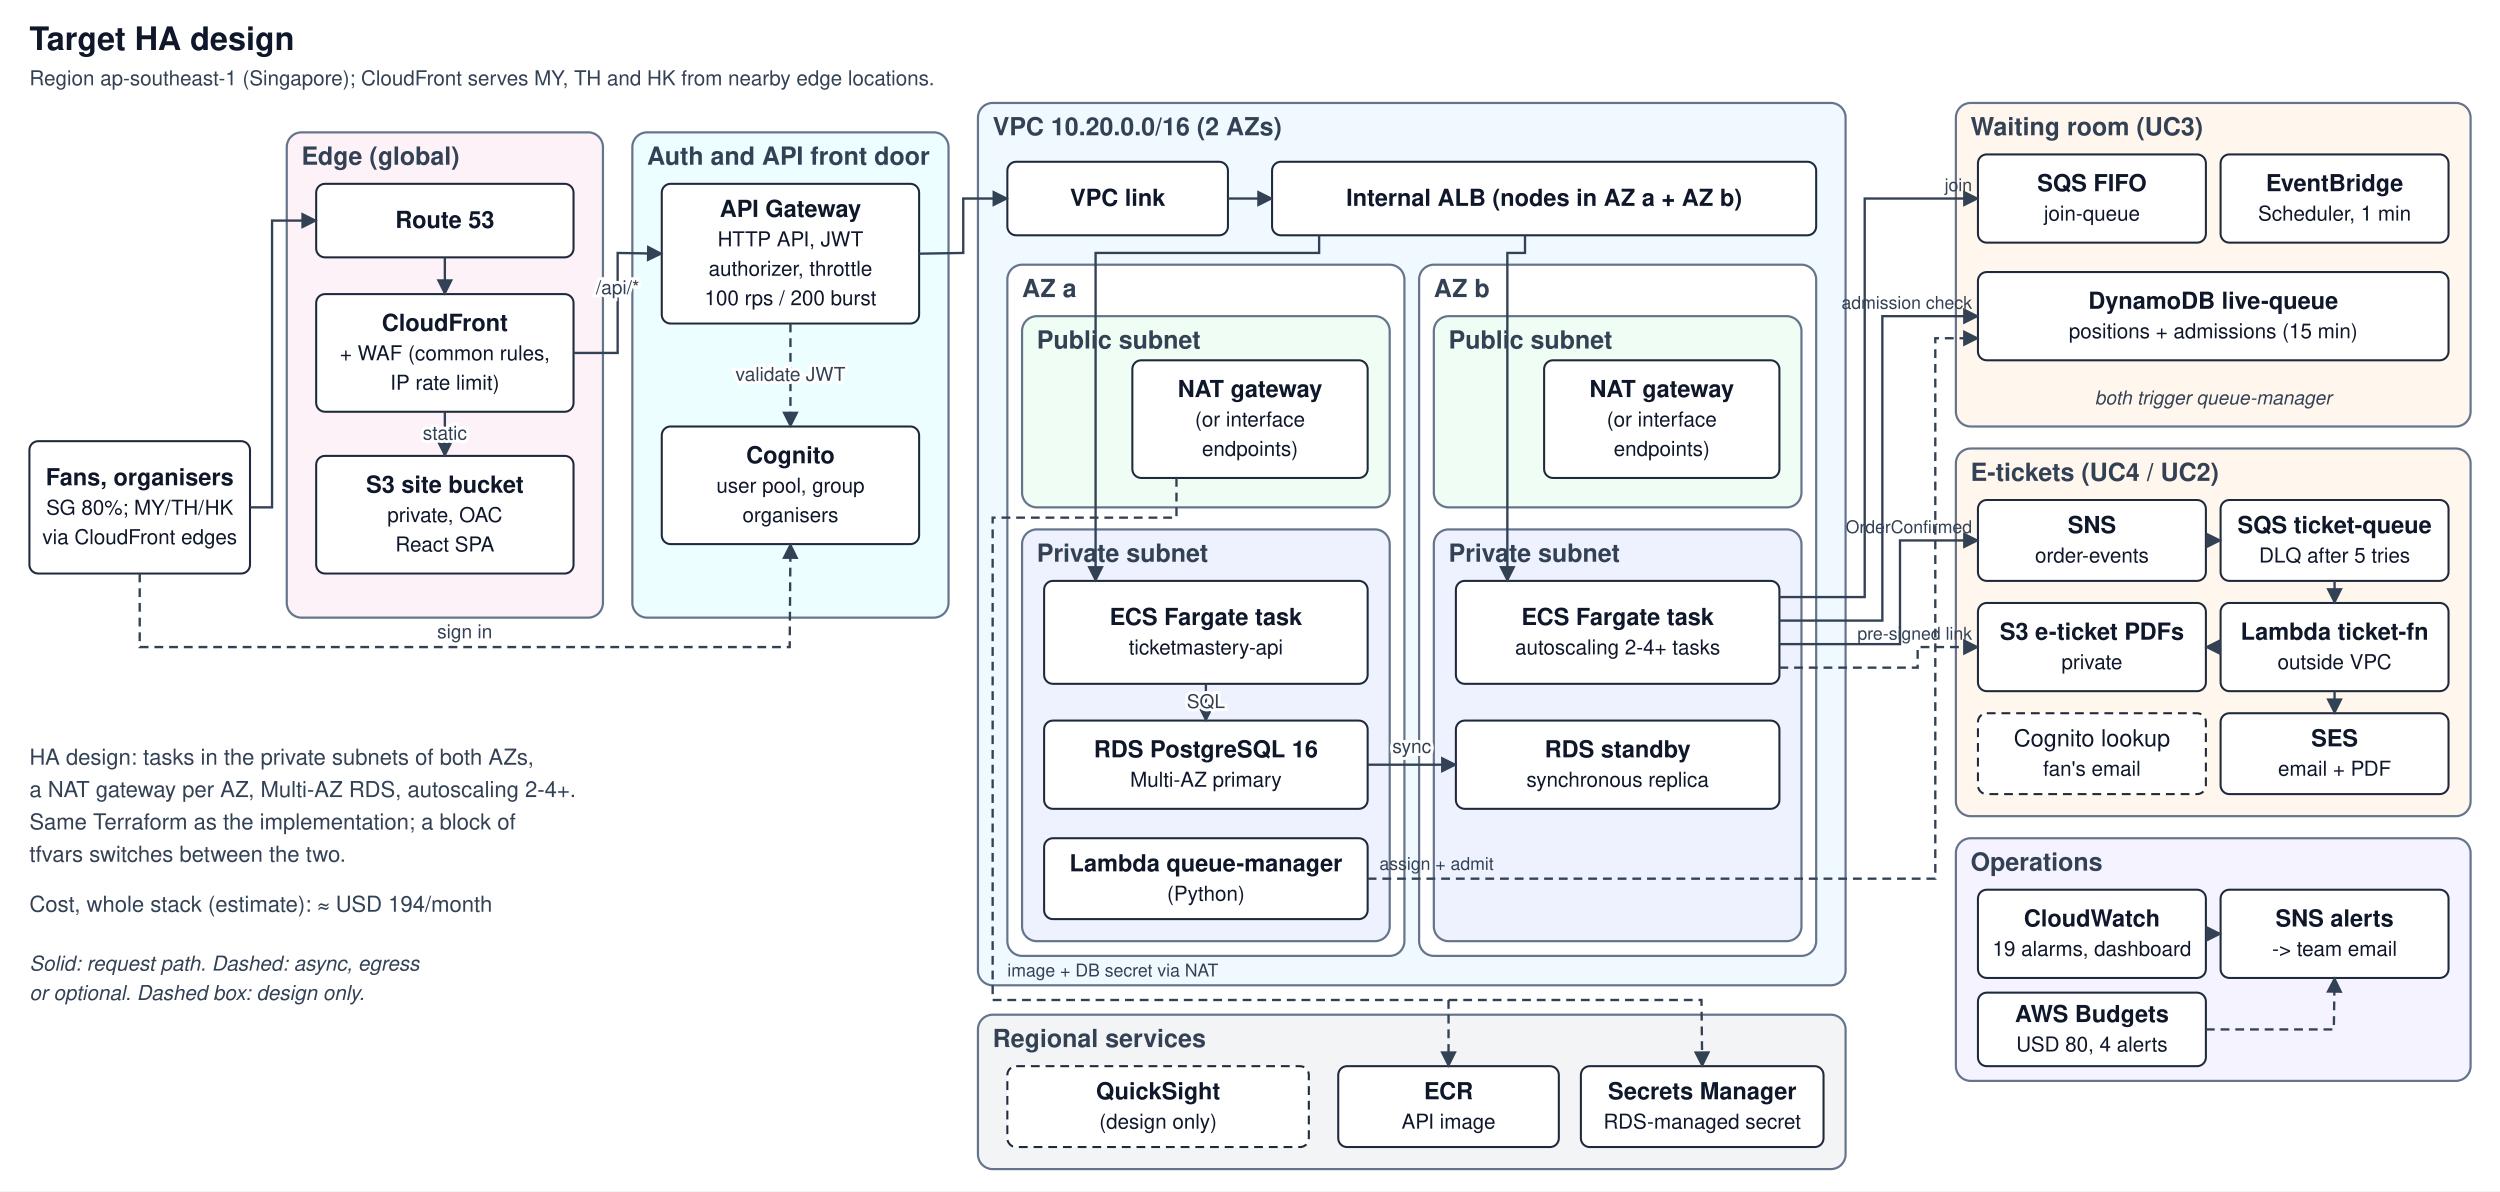
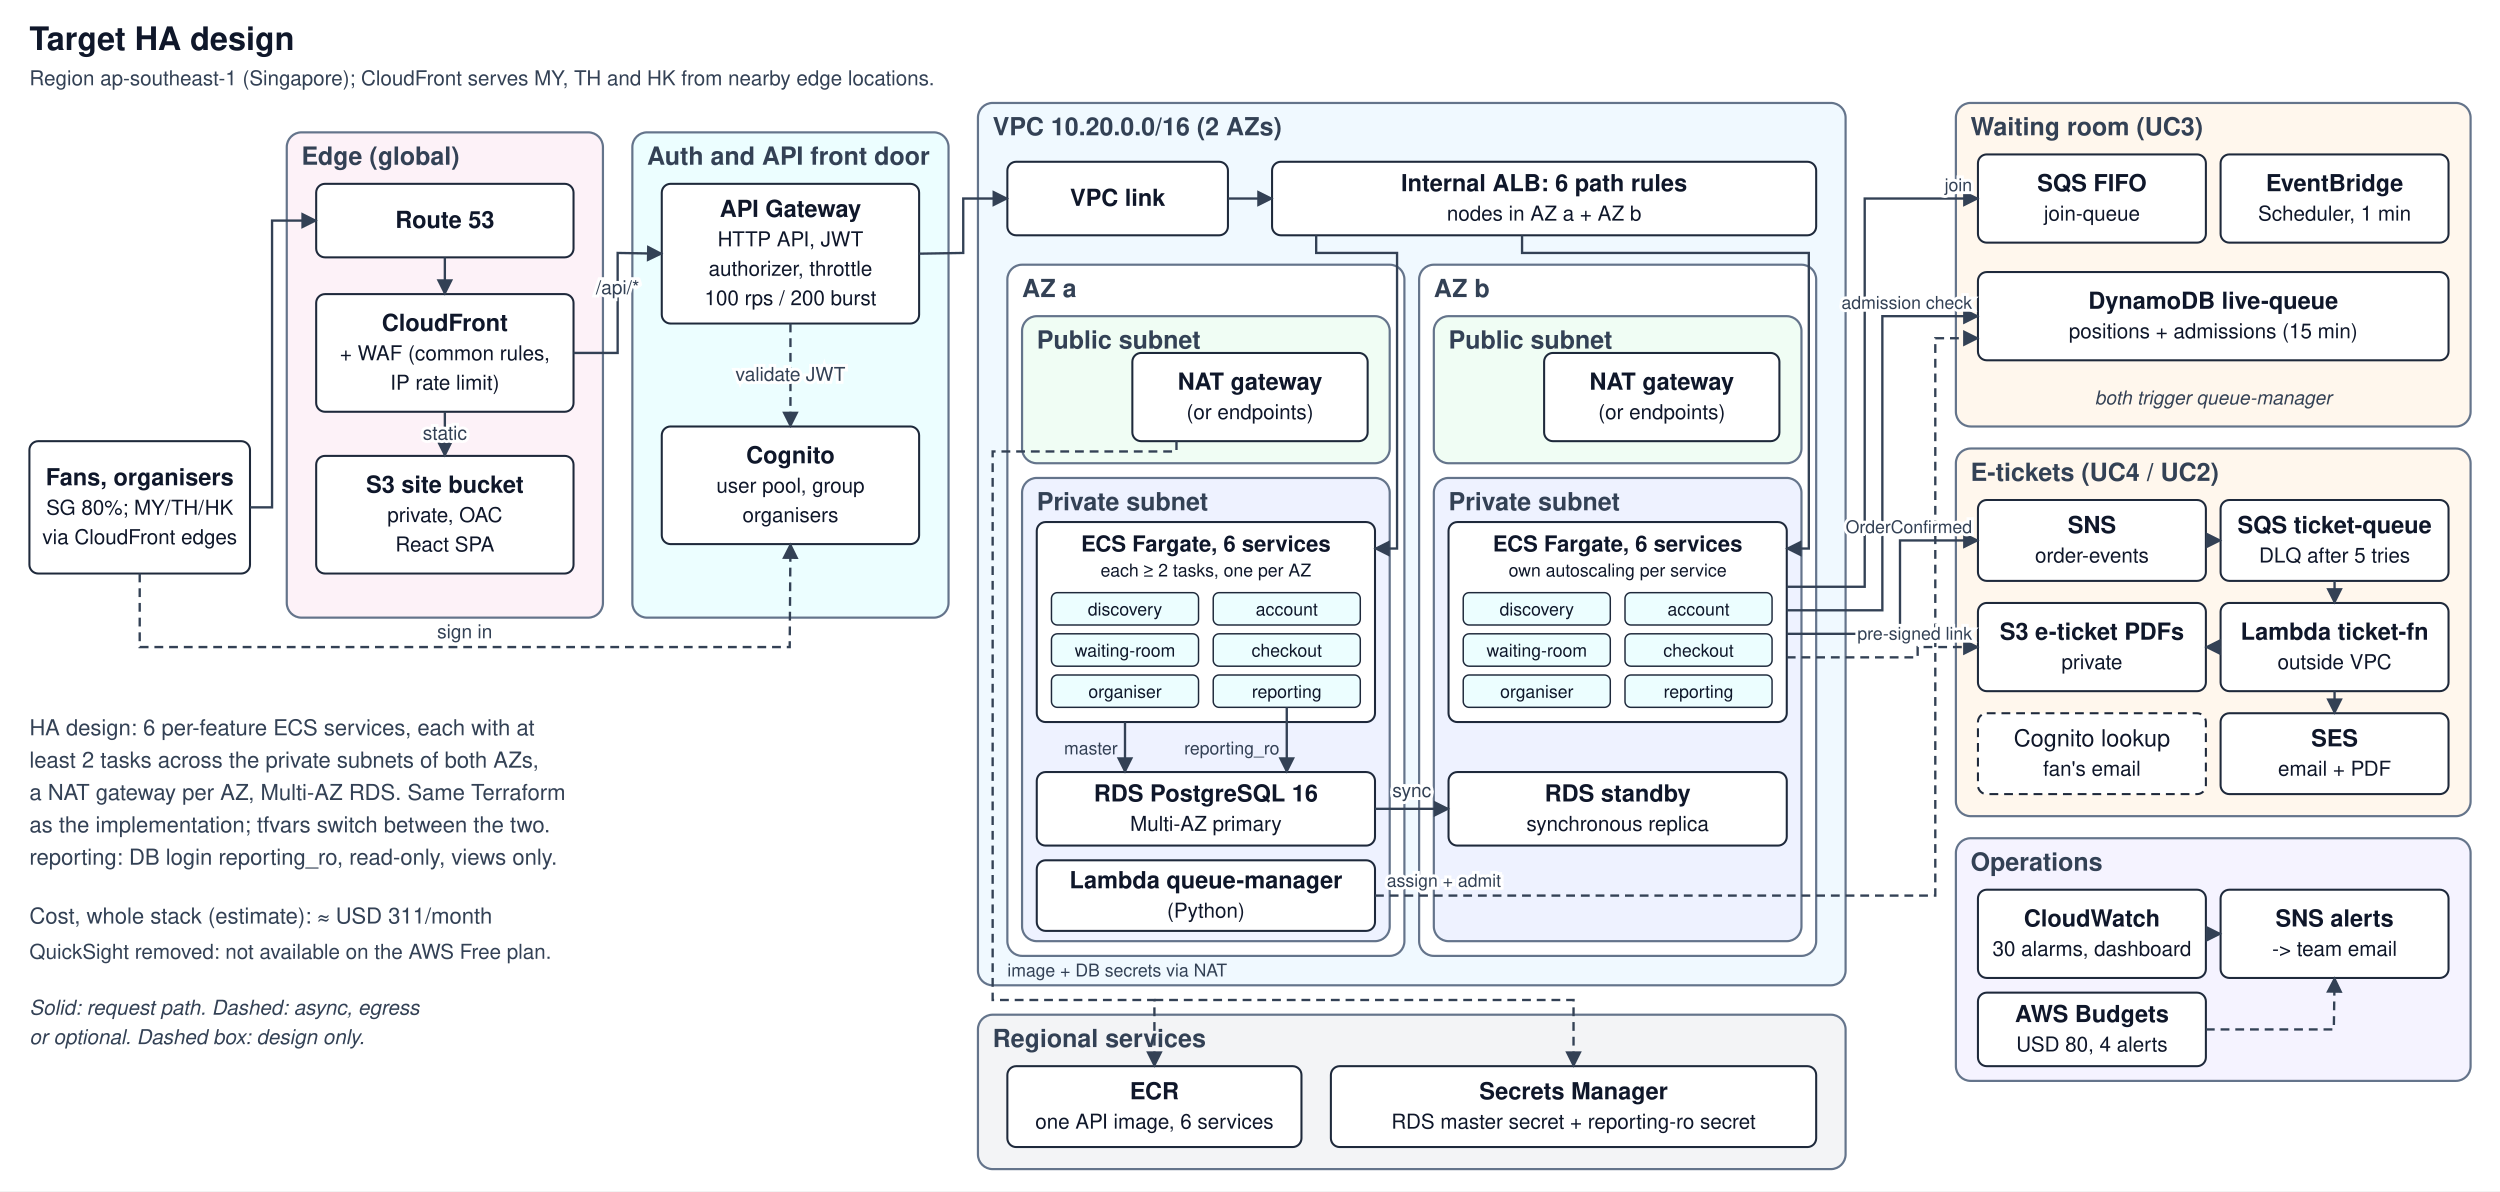
<svg xmlns="http://www.w3.org/2000/svg" viewBox="0 0 1700 810" width="1700" height="810" font-family="Helvetica, Arial, sans-serif">
  <defs>
    <marker id="arrow" viewBox="0 0 10 10" refX="9" refY="5" markerWidth="7" markerHeight="7" orient="auto-start-reverse">
      <path d="M0,0 L10,5 L0,10 z" fill="#334155" />
    </marker>
  </defs>
  <rect width="1700" height="810" fill="#ffffff" />
  <text x="20" y="34" font-size="22" font-weight="bold" fill="#0f172a">Target HA design</text>
  <text x="20" y="58" font-size="14" text-anchor="start" fill="#334155">Region ap-southeast-1 (Singapore); CloudFront serves MY, TH and HK from nearby edge locations.</text>
  <rect x="20" y="300" width="150" height="90" rx="6" fill="#ffffff" stroke="#1e293b" stroke-width="1.4" />
  <text x="95.0" y="330.0" font-size="16" font-weight="bold" text-anchor="middle" fill="#0f172a">Fans, organisers</text>
  <text x="95.0" y="350.0" font-size="14" font-weight="normal" text-anchor="middle" fill="#0f172a">SG 80%; MY/TH/HK</text>
  <text x="95.0" y="370.0" font-size="14" font-weight="normal" text-anchor="middle" fill="#0f172a">via CloudFront edges</text>
  <rect x="195" y="90" width="215" height="330" rx="10" fill="#fdf2f8" stroke="#64748b" stroke-width="1.5" />
  <text x="205" y="112" font-size="17" font-weight="bold" fill="#334155">Edge (global)</text>
  <rect x="215" y="125" width="175" height="50" rx="6" fill="#ffffff" stroke="#1e293b" stroke-width="1.4" />
  <text x="302.5" y="155.0" font-size="16" font-weight="bold" text-anchor="middle" fill="#0f172a">Route 53</text>
  <rect x="215" y="200" width="175" height="80" rx="6" fill="#ffffff" stroke="#1e293b" stroke-width="1.4" />
  <text x="302.5" y="225.0" font-size="16" font-weight="bold" text-anchor="middle" fill="#0f172a">CloudFront</text>
  <text x="302.5" y="245.0" font-size="14" font-weight="normal" text-anchor="middle" fill="#0f172a">+ WAF (common rules,</text>
  <text x="302.5" y="265.0" font-size="14" font-weight="normal" text-anchor="middle" fill="#0f172a">IP rate limit)</text>
  <rect x="215" y="310" width="175" height="80" rx="6" fill="#ffffff" stroke="#1e293b" stroke-width="1.4" />
  <text x="302.5" y="335.0" font-size="16" font-weight="bold" text-anchor="middle" fill="#0f172a">S3 site bucket</text>
  <text x="302.5" y="355.0" font-size="14" font-weight="normal" text-anchor="middle" fill="#0f172a">private, OAC</text>
  <text x="302.5" y="375.0" font-size="14" font-weight="normal" text-anchor="middle" fill="#0f172a">React SPA</text>
  <rect x="430" y="90" width="215" height="330" rx="10" fill="#ecfeff" stroke="#64748b" stroke-width="1.5" />
  <text x="440" y="112" font-size="17" font-weight="bold" fill="#334155">Auth and API front door</text>
  <rect x="450" y="125" width="175" height="95" rx="6" fill="#ffffff" stroke="#1e293b" stroke-width="1.4" />
  <text x="537.5" y="147.5" font-size="16" font-weight="bold" text-anchor="middle" fill="#0f172a">API Gateway</text>
  <text x="537.5" y="167.5" font-size="14" font-weight="normal" text-anchor="middle" fill="#0f172a">HTTP API, JWT</text>
  <text x="537.5" y="187.5" font-size="14" font-weight="normal" text-anchor="middle" fill="#0f172a">authorizer, throttle</text>
  <text x="537.5" y="207.5" font-size="14" font-weight="normal" text-anchor="middle" fill="#0f172a">100 rps / 200 burst</text>
  <rect x="450" y="290" width="175" height="80" rx="6" fill="#ffffff" stroke="#1e293b" stroke-width="1.4" />
  <text x="537.5" y="315.0" font-size="16" font-weight="bold" text-anchor="middle" fill="#0f172a">Cognito</text>
  <text x="537.5" y="335.0" font-size="14" font-weight="normal" text-anchor="middle" fill="#0f172a">user pool, group</text>
  <text x="537.5" y="355.0" font-size="14" font-weight="normal" text-anchor="middle" fill="#0f172a">organisers</text>
  <rect x="665" y="70" width="590" height="600" rx="10" fill="#f0f9ff" stroke="#64748b" stroke-width="1.5" />
  <text x="675" y="92" font-size="17" font-weight="bold" fill="#334155">VPC 10.20.0.0/16 (2 AZs)</text>
  <rect x="685" y="110" width="150" height="50" rx="6" fill="#ffffff" stroke="#1e293b" stroke-width="1.4" />
  <text x="760.0" y="140.0" font-size="16" font-weight="bold" text-anchor="middle" fill="#0f172a">VPC link</text>
  <rect x="865" y="110" width="370" height="50" rx="6" fill="#ffffff" stroke="#1e293b" stroke-width="1.4" />
-   <text x="1050.0" y="140.0" font-size="16" font-weight="bold" text-anchor="middle" fill="#0f172a">Internal ALB (nodes in AZ a + AZ b)</text>
+   <text x="1050.0" y="130.0" font-size="16" font-weight="bold" text-anchor="middle" fill="#0f172a">Internal ALB: 6 path rules</text>
+   <text x="1050.0" y="150.0" font-size="14" font-weight="normal" text-anchor="middle" fill="#0f172a">nodes in AZ a + AZ b</text>
  <rect x="685" y="180" width="270" height="470" rx="10" fill="#ffffff" stroke="#64748b" stroke-width="1.5" />
  <text x="695" y="202" font-size="17" font-weight="bold" fill="#334155">AZ a</text>
-   <rect x="695" y="215" width="250" height="130" rx="10" fill="#f0fdf4" stroke="#64748b" stroke-width="1.5" />
+   <rect x="695" y="215" width="250" height="100" rx="10" fill="#f0fdf4" stroke="#64748b" stroke-width="1.5" />
  <text x="705" y="237" font-size="17" font-weight="bold" fill="#334155">Public subnet</text>
-   <rect x="695" y="360" width="250" height="280" rx="10" fill="#eef2ff" stroke="#64748b" stroke-width="1.5" />
-   <text x="705" y="382" font-size="17" font-weight="bold" fill="#334155">Private subnet</text>
+   <rect x="695" y="325" width="250" height="315" rx="10" fill="#eef2ff" stroke="#64748b" stroke-width="1.5" />
+   <text x="705" y="347" font-size="17" font-weight="bold" fill="#334155">Private subnet</text>
  <rect x="965" y="180" width="270" height="470" rx="10" fill="#ffffff" stroke="#64748b" stroke-width="1.5" />
  <text x="975" y="202" font-size="17" font-weight="bold" fill="#334155">AZ b</text>
-   <rect x="975" y="215" width="250" height="130" rx="10" fill="#f0fdf4" stroke="#64748b" stroke-width="1.5" />
+   <rect x="975" y="215" width="250" height="100" rx="10" fill="#f0fdf4" stroke="#64748b" stroke-width="1.5" />
  <text x="985" y="237" font-size="17" font-weight="bold" fill="#334155">Public subnet</text>
-   <rect x="975" y="360" width="250" height="280" rx="10" fill="#eef2ff" stroke="#64748b" stroke-width="1.5" />
-   <text x="985" y="382" font-size="17" font-weight="bold" fill="#334155">Private subnet</text>
-   <rect x="770" y="245" width="160" height="80" rx="6" fill="#ffffff" stroke="#1e293b" stroke-width="1.4" />
-   <text x="850.0" y="270.0" font-size="16" font-weight="bold" text-anchor="middle" fill="#0f172a">NAT gateway</text>
-   <text x="850.0" y="290.0" font-size="14" font-weight="normal" text-anchor="middle" fill="#0f172a">(or interface</text>
-   <text x="850.0" y="310.0" font-size="14" font-weight="normal" text-anchor="middle" fill="#0f172a">endpoints)</text>
-   <rect x="1050" y="245" width="160" height="80" rx="6" fill="#ffffff" stroke="#1e293b" stroke-width="1.4" />
-   <text x="1130.0" y="270.0" font-size="16" font-weight="bold" text-anchor="middle" fill="#0f172a">NAT gateway</text>
-   <text x="1130.0" y="290.0" font-size="14" font-weight="normal" text-anchor="middle" fill="#0f172a">(or interface</text>
-   <text x="1130.0" y="310.0" font-size="14" font-weight="normal" text-anchor="middle" fill="#0f172a">endpoints)</text>
-   <rect x="710" y="395" width="220" height="70" rx="6" fill="#ffffff" stroke="#1e293b" stroke-width="1.4" />
-   <text x="820.0" y="425.0" font-size="16" font-weight="bold" text-anchor="middle" fill="#0f172a">ECS Fargate task</text>
-   <text x="820.0" y="445.0" font-size="14" font-weight="normal" text-anchor="middle" fill="#0f172a">ticketmastery-api</text>
-   <rect x="990" y="395" width="220" height="70" rx="6" fill="#ffffff" stroke="#1e293b" stroke-width="1.4" />
-   <text x="1100.0" y="425.0" font-size="16" font-weight="bold" text-anchor="middle" fill="#0f172a">ECS Fargate task</text>
-   <text x="1100.0" y="445.0" font-size="14" font-weight="normal" text-anchor="middle" fill="#0f172a">autoscaling 2-4+ tasks</text>
-   <rect x="710" y="490" width="220" height="60" rx="6" fill="#ffffff" stroke="#1e293b" stroke-width="1.4" />
-   <text x="820.0" y="515.0" font-size="16" font-weight="bold" text-anchor="middle" fill="#0f172a">RDS PostgreSQL 16</text>
-   <text x="820.0" y="535.0" font-size="14" font-weight="normal" text-anchor="middle" fill="#0f172a">Multi-AZ primary</text>
-   <rect x="990" y="490" width="220" height="60" rx="6" fill="#ffffff" stroke="#1e293b" stroke-width="1.4" />
-   <text x="1100.0" y="515.0" font-size="16" font-weight="bold" text-anchor="middle" fill="#0f172a">RDS standby</text>
-   <text x="1100.0" y="535.0" font-size="14" font-weight="normal" text-anchor="middle" fill="#0f172a">synchronous replica</text>
-   <path d="M930,520.0 L990,520.0" fill="none" stroke="#334155" stroke-width="1.6" marker-end="url(#arrow)" />
-   <text x="960.0" y="512.0" font-size="13" text-anchor="middle" fill="#334155" style="paint-order:stroke" stroke="#ffffff" stroke-width="4">sync</text>
-   <rect x="710" y="570" width="220" height="55" rx="6" fill="#ffffff" stroke="#1e293b" stroke-width="1.4" />
-   <text x="820.0" y="592.5" font-size="16" font-weight="bold" text-anchor="middle" fill="#0f172a">Lambda queue-manager</text>
-   <text x="820.0" y="612.5" font-size="14" font-weight="normal" text-anchor="middle" fill="#0f172a">(Python)</text>
+   <rect x="975" y="325" width="250" height="315" rx="10" fill="#eef2ff" stroke="#64748b" stroke-width="1.5" />
+   <text x="985" y="347" font-size="17" font-weight="bold" fill="#334155">Private subnet</text>
+   <rect x="770" y="240" width="160" height="60" rx="6" fill="#ffffff" stroke="#1e293b" stroke-width="1.4" />
+   <text x="850.0" y="265.0" font-size="16" font-weight="bold" text-anchor="middle" fill="#0f172a">NAT gateway</text>
+   <text x="850.0" y="285.0" font-size="14" font-weight="normal" text-anchor="middle" fill="#0f172a">(or endpoints)</text>
+   <rect x="1050" y="240" width="160" height="60" rx="6" fill="#ffffff" stroke="#1e293b" stroke-width="1.4" />
+   <text x="1130.0" y="265.0" font-size="16" font-weight="bold" text-anchor="middle" fill="#0f172a">NAT gateway</text>
+   <text x="1130.0" y="285.0" font-size="14" font-weight="normal" text-anchor="middle" fill="#0f172a">(or endpoints)</text>
+   <rect x="705" y="355" width="230" height="136" rx="6" fill="#ffffff" stroke="#1e293b" stroke-width="1.4" />
+   <text x="820.0" y="375" font-size="15" font-weight="bold" text-anchor="middle" fill="#0f172a">ECS Fargate, 6 services</text>
+   <text x="820.0" y="392" font-size="12" text-anchor="middle" fill="#0f172a">each ≥ 2 tasks, one per AZ</text>
+   <rect x="715" y="403" width="100" height="22" rx="4" fill="#ecfeff" stroke="#1e293b" stroke-width="1" />
+   <text x="765" y="418.5" font-size="12" text-anchor="middle" fill="#0f172a">discovery</text>
+   <rect x="825" y="403" width="100" height="22" rx="4" fill="#ecfeff" stroke="#1e293b" stroke-width="1" />
+   <text x="875" y="418.5" font-size="12" text-anchor="middle" fill="#0f172a">account</text>
+   <rect x="715" y="431" width="100" height="22" rx="4" fill="#ecfeff" stroke="#1e293b" stroke-width="1" />
+   <text x="765" y="446.5" font-size="12" text-anchor="middle" fill="#0f172a">waiting-room</text>
+   <rect x="825" y="431" width="100" height="22" rx="4" fill="#ecfeff" stroke="#1e293b" stroke-width="1" />
+   <text x="875" y="446.5" font-size="12" text-anchor="middle" fill="#0f172a">checkout</text>
+   <rect x="715" y="459" width="100" height="22" rx="4" fill="#ecfeff" stroke="#1e293b" stroke-width="1" />
+   <text x="765" y="474.5" font-size="12" text-anchor="middle" fill="#0f172a">organiser</text>
+   <rect x="825" y="459" width="100" height="22" rx="4" fill="#ecfeff" stroke="#1e293b" stroke-width="1" />
+   <text x="875" y="474.5" font-size="12" text-anchor="middle" fill="#0f172a">reporting</text>
+   <rect x="985" y="355" width="230" height="136" rx="6" fill="#ffffff" stroke="#1e293b" stroke-width="1.4" />
+   <text x="1100.0" y="375" font-size="15" font-weight="bold" text-anchor="middle" fill="#0f172a">ECS Fargate, 6 services</text>
+   <text x="1100.0" y="392" font-size="12" text-anchor="middle" fill="#0f172a">own autoscaling per service</text>
+   <rect x="995" y="403" width="100" height="22" rx="4" fill="#ecfeff" stroke="#1e293b" stroke-width="1" />
+   <text x="1045" y="418.5" font-size="12" text-anchor="middle" fill="#0f172a">discovery</text>
+   <rect x="1105" y="403" width="100" height="22" rx="4" fill="#ecfeff" stroke="#1e293b" stroke-width="1" />
+   <text x="1155" y="418.5" font-size="12" text-anchor="middle" fill="#0f172a">account</text>
+   <rect x="995" y="431" width="100" height="22" rx="4" fill="#ecfeff" stroke="#1e293b" stroke-width="1" />
+   <text x="1045" y="446.5" font-size="12" text-anchor="middle" fill="#0f172a">waiting-room</text>
+   <rect x="1105" y="431" width="100" height="22" rx="4" fill="#ecfeff" stroke="#1e293b" stroke-width="1" />
+   <text x="1155" y="446.5" font-size="12" text-anchor="middle" fill="#0f172a">checkout</text>
+   <rect x="995" y="459" width="100" height="22" rx="4" fill="#ecfeff" stroke="#1e293b" stroke-width="1" />
+   <text x="1045" y="474.5" font-size="12" text-anchor="middle" fill="#0f172a">organiser</text>
+   <rect x="1105" y="459" width="100" height="22" rx="4" fill="#ecfeff" stroke="#1e293b" stroke-width="1" />
+   <text x="1155" y="474.5" font-size="12" text-anchor="middle" fill="#0f172a">reporting</text>
+   <rect x="705" y="525" width="230" height="50" rx="6" fill="#ffffff" stroke="#1e293b" stroke-width="1.4" />
+   <text x="820.0" y="545.0" font-size="16" font-weight="bold" text-anchor="middle" fill="#0f172a">RDS PostgreSQL 16</text>
+   <text x="820.0" y="565.0" font-size="14" font-weight="normal" text-anchor="middle" fill="#0f172a">Multi-AZ primary</text>
+   <rect x="985" y="525" width="230" height="50" rx="6" fill="#ffffff" stroke="#1e293b" stroke-width="1.4" />
+   <text x="1100.0" y="545.0" font-size="16" font-weight="bold" text-anchor="middle" fill="#0f172a">RDS standby</text>
+   <text x="1100.0" y="565.0" font-size="14" font-weight="normal" text-anchor="middle" fill="#0f172a">synchronous replica</text>
+   <path d="M935,550.0 L985,550.0" fill="none" stroke="#334155" stroke-width="1.6" marker-end="url(#arrow)" />
+   <text x="960.0" y="542.0" font-size="13" text-anchor="middle" fill="#334155" style="paint-order:stroke" stroke="#ffffff" stroke-width="4">sync</text>
+   <rect x="705" y="585" width="230" height="48" rx="6" fill="#ffffff" stroke="#1e293b" stroke-width="1.4" />
+   <text x="820.0" y="604.0" font-size="16" font-weight="bold" text-anchor="middle" fill="#0f172a">Lambda queue-manager</text>
+   <text x="820.0" y="624.0" font-size="14" font-weight="normal" text-anchor="middle" fill="#0f172a">(Python)</text>
  <rect x="1330" y="70" width="350" height="220" rx="10" fill="#fff7ed" stroke="#64748b" stroke-width="1.5" />
  <text x="1340" y="92" font-size="17" font-weight="bold" fill="#334155">Waiting room (UC3)</text>
  <rect x="1345" y="105" width="155" height="60" rx="6" fill="#ffffff" stroke="#1e293b" stroke-width="1.4" />
  <text x="1422.5" y="130.0" font-size="16" font-weight="bold" text-anchor="middle" fill="#0f172a">SQS FIFO</text>
  <text x="1422.5" y="150.0" font-size="14" font-weight="normal" text-anchor="middle" fill="#0f172a">join-queue</text>
  <rect x="1510" y="105" width="155" height="60" rx="6" fill="#ffffff" stroke="#1e293b" stroke-width="1.4" />
  <text x="1587.5" y="130.0" font-size="16" font-weight="bold" text-anchor="middle" fill="#0f172a">EventBridge</text>
  <text x="1587.5" y="150.0" font-size="14" font-weight="normal" text-anchor="middle" fill="#0f172a">Scheduler, 1 min</text>
  <rect x="1345" y="185" width="320" height="60" rx="6" fill="#ffffff" stroke="#1e293b" stroke-width="1.4" />
  <text x="1505.0" y="210.0" font-size="16" font-weight="bold" text-anchor="middle" fill="#0f172a">DynamoDB live-queue</text>
  <text x="1505.0" y="230.0" font-size="14" font-weight="normal" text-anchor="middle" fill="#0f172a">positions + admissions (15 min)</text>
  <text x="1505" y="275" font-size="13" text-anchor="middle" fill="#334155" font-style="italic">both trigger queue-manager</text>
  <rect x="1330" y="305" width="350" height="250" rx="10" fill="#fff7ed" stroke="#64748b" stroke-width="1.5" />
  <text x="1340" y="327" font-size="17" font-weight="bold" fill="#334155">E-tickets (UC4 / UC2)</text>
  <rect x="1345" y="340" width="155" height="55" rx="6" fill="#ffffff" stroke="#1e293b" stroke-width="1.4" />
  <text x="1422.5" y="362.5" font-size="16" font-weight="bold" text-anchor="middle" fill="#0f172a">SNS</text>
  <text x="1422.5" y="382.5" font-size="14" font-weight="normal" text-anchor="middle" fill="#0f172a">order-events</text>
  <rect x="1510" y="340" width="155" height="55" rx="6" fill="#ffffff" stroke="#1e293b" stroke-width="1.4" />
  <text x="1587.5" y="362.5" font-size="16" font-weight="bold" text-anchor="middle" fill="#0f172a">SQS ticket-queue</text>
  <text x="1587.5" y="382.5" font-size="14" font-weight="normal" text-anchor="middle" fill="#0f172a">DLQ after 5 tries</text>
  <rect x="1345" y="410" width="155" height="60" rx="6" fill="#ffffff" stroke="#1e293b" stroke-width="1.4" />
  <text x="1422.5" y="435.0" font-size="16" font-weight="bold" text-anchor="middle" fill="#0f172a">S3 e-ticket PDFs</text>
  <text x="1422.5" y="455.0" font-size="14" font-weight="normal" text-anchor="middle" fill="#0f172a">private</text>
  <rect x="1510" y="410" width="155" height="60" rx="6" fill="#ffffff" stroke="#1e293b" stroke-width="1.4" />
  <text x="1587.5" y="435.0" font-size="16" font-weight="bold" text-anchor="middle" fill="#0f172a">Lambda ticket-fn</text>
  <text x="1587.5" y="455.0" font-size="14" font-weight="normal" text-anchor="middle" fill="#0f172a">outside VPC</text>
  <rect x="1345" y="485" width="155" height="55" rx="6" fill="#ffffff" stroke="#1e293b" stroke-width="1.4" stroke-dasharray="6 4" />
  <text x="1422.5" y="507.5" font-size="16" font-weight="normal" text-anchor="middle" fill="#0f172a">Cognito lookup</text>
  <text x="1422.5" y="527.5" font-size="14" font-weight="normal" text-anchor="middle" fill="#0f172a">fan's email</text>
  <rect x="1510" y="485" width="155" height="55" rx="6" fill="#ffffff" stroke="#1e293b" stroke-width="1.4" />
  <text x="1587.5" y="507.5" font-size="16" font-weight="bold" text-anchor="middle" fill="#0f172a">SES</text>
  <text x="1587.5" y="527.5" font-size="14" font-weight="normal" text-anchor="middle" fill="#0f172a">email + PDF</text>
  <path d="M1500,367.5 L1510,367.5" fill="none" stroke="#334155" stroke-width="1.6" stroke-dasharray="6 4" marker-end="url(#arrow)" />
  <path d="M1587.5,395 L1587.5,410" fill="none" stroke="#334155" stroke-width="1.6" stroke-dasharray="6 4" marker-end="url(#arrow)" />
  <path d="M1510,440.0 L1500,440.0" fill="none" stroke="#334155" stroke-width="1.6" stroke-dasharray="6 4" marker-end="url(#arrow)" />
  <path d="M1587.5,470 L1587.5,485" fill="none" stroke="#334155" stroke-width="1.6" stroke-dasharray="6 4" marker-end="url(#arrow)" />
  <rect x="1330" y="570" width="350" height="165" rx="10" fill="#f5f3ff" stroke="#64748b" stroke-width="1.5" />
  <text x="1340" y="592" font-size="17" font-weight="bold" fill="#334155">Operations</text>
  <rect x="1345" y="605" width="155" height="60" rx="6" fill="#ffffff" stroke="#1e293b" stroke-width="1.4" />
  <text x="1422.5" y="630.0" font-size="16" font-weight="bold" text-anchor="middle" fill="#0f172a">CloudWatch</text>
-   <text x="1422.5" y="650.0" font-size="14" font-weight="normal" text-anchor="middle" fill="#0f172a">19 alarms, dashboard</text>
+   <text x="1422.5" y="650.0" font-size="14" font-weight="normal" text-anchor="middle" fill="#0f172a">30 alarms, dashboard</text>
  <rect x="1510" y="605" width="155" height="60" rx="6" fill="#ffffff" stroke="#1e293b" stroke-width="1.4" />
  <text x="1587.5" y="630.0" font-size="16" font-weight="bold" text-anchor="middle" fill="#0f172a">SNS alerts</text>
  <text x="1587.5" y="650.0" font-size="14" font-weight="normal" text-anchor="middle" fill="#0f172a">-&gt; team email</text>
  <rect x="1345" y="675" width="155" height="50" rx="6" fill="#ffffff" stroke="#1e293b" stroke-width="1.4" />
  <text x="1422.5" y="695.0" font-size="16" font-weight="bold" text-anchor="middle" fill="#0f172a">AWS Budgets</text>
  <text x="1422.5" y="715.0" font-size="14" font-weight="normal" text-anchor="middle" fill="#0f172a">USD 80, 4 alerts</text>
  <path d="M1500,635.0 L1510,635.0" fill="none" stroke="#334155" stroke-width="1.6" marker-end="url(#arrow)" />
  <path d="M1500,700.0 L1587,700 L1587.5,665" fill="none" stroke="#334155" stroke-width="1.6" stroke-dasharray="6 4" marker-end="url(#arrow)" />
  <rect x="665" y="690" width="590" height="105" rx="10" fill="#f3f4f6" stroke="#64748b" stroke-width="1.5" />
  <text x="675" y="712" font-size="17" font-weight="bold" fill="#334155">Regional services</text>
-   <rect x="685" y="725" width="205" height="55" rx="6" fill="#ffffff" stroke="#1e293b" stroke-width="1.4" stroke-dasharray="6 4" />
-   <text x="787.5" y="747.5" font-size="16" font-weight="bold" text-anchor="middle" fill="#0f172a">QuickSight</text>
-   <text x="787.5" y="767.5" font-size="14" font-weight="normal" text-anchor="middle" fill="#0f172a">(design only)</text>
-   <rect x="910" y="725" width="150" height="55" rx="6" fill="#ffffff" stroke="#1e293b" stroke-width="1.4" />
-   <text x="985.0" y="747.5" font-size="16" font-weight="bold" text-anchor="middle" fill="#0f172a">ECR</text>
-   <text x="985.0" y="767.5" font-size="14" font-weight="normal" text-anchor="middle" fill="#0f172a">API image</text>
-   <rect x="1075" y="725" width="165" height="55" rx="6" fill="#ffffff" stroke="#1e293b" stroke-width="1.4" />
-   <text x="1157.5" y="747.5" font-size="16" font-weight="bold" text-anchor="middle" fill="#0f172a">Secrets Manager</text>
-   <text x="1157.5" y="767.5" font-size="14" font-weight="normal" text-anchor="middle" fill="#0f172a">RDS-managed secret</text>
+   <rect x="685" y="725" width="200" height="55" rx="6" fill="#ffffff" stroke="#1e293b" stroke-width="1.4" />
+   <text x="785.0" y="747.5" font-size="16" font-weight="bold" text-anchor="middle" fill="#0f172a">ECR</text>
+   <text x="785.0" y="767.5" font-size="14" font-weight="normal" text-anchor="middle" fill="#0f172a">one API image, 6 services</text>
+   <rect x="905" y="725" width="330" height="55" rx="6" fill="#ffffff" stroke="#1e293b" stroke-width="1.4" />
+   <text x="1070.0" y="747.5" font-size="16" font-weight="bold" text-anchor="middle" fill="#0f172a">Secrets Manager</text>
+   <text x="1070.0" y="767.5" font-size="14" font-weight="normal" text-anchor="middle" fill="#0f172a">RDS master secret + reporting-ro secret</text>
  <path d="M170,345.0 L185,345 L185,150 L215,150.0" fill="none" stroke="#334155" stroke-width="1.6" marker-end="url(#arrow)" />
  <path d="M302.5,175 L302.5,200" fill="none" stroke="#334155" stroke-width="1.6" marker-end="url(#arrow)" />
  <path d="M302.5,280 L302.5,310" fill="none" stroke="#334155" stroke-width="1.6" marker-end="url(#arrow)" />
  <text x="302.5" y="299.0" font-size="13" text-anchor="middle" fill="#334155" style="paint-order:stroke" stroke="#ffffff" stroke-width="4">static</text>
  <path d="M390,240.0 L420,240 L420,172 L450,172.5" fill="none" stroke="#334155" stroke-width="1.6" marker-end="url(#arrow)" />
  <text x="420.0" y="200.0" font-size="13" text-anchor="middle" fill="#334155" style="paint-order:stroke" stroke="#ffffff" stroke-width="4">/api/*</text>
  <path d="M537.5,220 L537.5,290" fill="none" stroke="#334155" stroke-width="1.6" stroke-dasharray="6 4" marker-end="url(#arrow)" />
  <text x="537.5" y="259.0" font-size="13" text-anchor="middle" fill="#334155" style="paint-order:stroke" stroke="#ffffff" stroke-width="4">validate JWT</text>
  <path d="M95.0,390 L95,440 L537,440 L537.5,370" fill="none" stroke="#334155" stroke-width="1.6" stroke-dasharray="6 4" marker-end="url(#arrow)" />
  <text x="316.0" y="434.0" font-size="13" text-anchor="middle" fill="#334155" style="paint-order:stroke" stroke="#ffffff" stroke-width="4">sign in</text>
  <path d="M625,172.5 L655,172 L655,135 L685,135.0" fill="none" stroke="#334155" stroke-width="1.6" marker-end="url(#arrow)" />
  <path d="M835,135.0 L865,135.0" fill="none" stroke="#334155" stroke-width="1.6" marker-end="url(#arrow)" />
-   <path d="M897,160 L897,172 L745,172 L745,395" fill="none" stroke="#334155" stroke-width="1.6" marker-end="url(#arrow)" />
-   <path d="M1037,160 L1037,172 L1025,172 L1025,395" fill="none" stroke="#334155" stroke-width="1.6" marker-end="url(#arrow)" />
-   <path d="M820.0,465 L820.0,490" fill="none" stroke="#334155" stroke-width="1.6" marker-end="url(#arrow)" />
-   <text x="820.0" y="481.5" font-size="13" text-anchor="middle" fill="#334155" style="paint-order:stroke" stroke="#ffffff" stroke-width="4">SQL</text>
-   <path d="M1210,406.0 L1268,406.0 L1268,135.0 L1345,135.0" fill="none" stroke="#334155" stroke-width="1.6" marker-end="url(#arrow)" />
-   <text x="1341" y="130.0" font-size="12" text-anchor="end" fill="#334155">join</text>
-   <path d="M1210,422.0 L1280,422.0 L1280,215.0 L1345,215.0" fill="none" stroke="#334155" stroke-width="1.6" marker-end="url(#arrow)" />
-   <text x="1341" y="210.0" font-size="12" text-anchor="end" fill="#334155">admission check</text>
-   <path d="M1210,438.0 L1292,438.0 L1292,367.5 L1345,367.5" fill="none" stroke="#334155" stroke-width="1.6" marker-end="url(#arrow)" />
-   <text x="1341" y="362.5" font-size="12" text-anchor="end" fill="#334155">OrderConfirmed</text>
-   <path d="M1210,454.0 L1304,454.0 L1304,440.0 L1345,440.0" fill="none" stroke="#334155" stroke-width="1.6" stroke-dasharray="6 4" marker-end="url(#arrow)" />
-   <text x="1341" y="435.0" font-size="12" text-anchor="end" fill="#334155">pre-signed link</text>
-   <path d="M930,597.5 L1316,597.5 L1316,230 L1345,230" fill="none" stroke="#334155" stroke-width="1.6" stroke-dasharray="6 4" marker-end="url(#arrow)" />
-   <text x="938" y="591.5" font-size="12" text-anchor="start" fill="#334155">assign + admit</text>
-   <path d="M800,325 L800,352 L675,352 L675,680 L985,680 L985.0,725" fill="none" stroke="#334155" stroke-width="1.6" stroke-dasharray="6 4" marker-end="url(#arrow)" />
-   <path d="M985,680 L1157,680 L1157.5,725" fill="none" stroke="#334155" stroke-width="1.6" stroke-dasharray="6 4" marker-end="url(#arrow)" />
-   <text x="685" y="664" font-size="12" text-anchor="start" fill="#334155">image + DB secret via NAT</text>
-   <text x="20" y="520" font-size="15" text-anchor="start" fill="#334155">HA design: tasks in the private subnets of both AZs,</text>
-   <text x="20" y="542" font-size="15" text-anchor="start" fill="#334155">a NAT gateway per AZ, Multi-AZ RDS, autoscaling 2-4+.</text>
-   <text x="20" y="564" font-size="15" text-anchor="start" fill="#334155">Same Terraform as the implementation; a block of</text>
-   <text x="20" y="586" font-size="15" text-anchor="start" fill="#334155">tfvars switches between the two.</text>
-   <text x="20" y="620" font-size="15" text-anchor="start" fill="#334155">Cost, whole stack (estimate): ≈ USD 194/month</text>
-   <text x="20" y="660" font-size="14" text-anchor="start" fill="#334155" font-style="italic">Solid: request path. Dashed: async, egress</text>
-   <text x="20" y="680" font-size="14" text-anchor="start" fill="#334155" font-style="italic">or optional. Dashed box: design only.</text>
+   <path d="M895,160 L895,172 L950,172 L950,373 L935,373" fill="none" stroke="#334155" stroke-width="1.6" marker-end="url(#arrow)" />
+   <path d="M1035,160 L1035,172 L1230,172 L1230,373 L1215,373" fill="none" stroke="#334155" stroke-width="1.6" marker-end="url(#arrow)" />
+   <path d="M765,491 L765,525" fill="none" stroke="#334155" stroke-width="1.6" marker-end="url(#arrow)" />
+   <path d="M875,481 L875,525" fill="none" stroke="#334155" stroke-width="1.6" marker-end="url(#arrow)" />
+   <text x="760" y="513.0" font-size="12" text-anchor="end" fill="#334155">master</text>
+   <text x="870" y="513.0" font-size="12" text-anchor="end" fill="#334155">reporting_ro</text>
+   <path d="M1215,399.0 L1268,399.0 L1268,135.0 L1345,135.0" fill="none" stroke="#334155" stroke-width="1.6" marker-end="url(#arrow)" />
+   <path d="M1215,415.0 L1280,415.0 L1280,215.0 L1345,215.0" fill="none" stroke="#334155" stroke-width="1.6" marker-end="url(#arrow)" />
+   <path d="M1215,431.0 L1292,431.0 L1292,367.5 L1345,367.5" fill="none" stroke="#334155" stroke-width="1.6" marker-end="url(#arrow)" />
+   <path d="M1215,447.0 L1304,447.0 L1304,440.0 L1345,440.0" fill="none" stroke="#334155" stroke-width="1.6" stroke-dasharray="6 4" marker-end="url(#arrow)" />
+   <path d="M935,609.0 L1316,609.0 L1316,230 L1345,230" fill="none" stroke="#334155" stroke-width="1.6" stroke-dasharray="6 4" marker-end="url(#arrow)" />
+   <text x="1341" y="130.0" font-size="12" text-anchor="end" fill="#334155" style="paint-order:stroke" stroke="#ffffff" stroke-width="4">join</text>
+   <text x="1341" y="210.0" font-size="12" text-anchor="end" fill="#334155" style="paint-order:stroke" stroke="#ffffff" stroke-width="4">admission check</text>
+   <text x="1341" y="362.5" font-size="12" text-anchor="end" fill="#334155" style="paint-order:stroke" stroke="#ffffff" stroke-width="4">OrderConfirmed</text>
+   <text x="1341" y="435.0" font-size="12" text-anchor="end" fill="#334155" style="paint-order:stroke" stroke="#ffffff" stroke-width="4">pre-signed link</text>
+   <text x="943" y="603.0" font-size="12" text-anchor="start" fill="#334155" style="paint-order:stroke" stroke="#ffffff" stroke-width="4">assign + admit</text>
+   <path d="M800,300 L800,307 L675,307 L675,680 L785,680 L785.0,725" fill="none" stroke="#334155" stroke-width="1.6" stroke-dasharray="6 4" marker-end="url(#arrow)" />
+   <path d="M785,680 L1070,680 L1070.0,725" fill="none" stroke="#334155" stroke-width="1.6" stroke-dasharray="6 4" marker-end="url(#arrow)" />
+   <text x="685" y="664" font-size="12" text-anchor="start" fill="#334155">image + DB secrets via NAT</text>
+   <text x="20" y="500" font-size="15" text-anchor="start" fill="#334155">HA design: 6 per-feature ECS services, each with at</text>
+   <text x="20" y="522" font-size="15" text-anchor="start" fill="#334155">least 2 tasks across the private subnets of both AZs,</text>
+   <text x="20" y="544" font-size="15" text-anchor="start" fill="#334155">a NAT gateway per AZ, Multi-AZ RDS. Same Terraform</text>
+   <text x="20" y="566" font-size="15" text-anchor="start" fill="#334155">as the implementation; tfvars switch between the two.</text>
+   <text x="20" y="588" font-size="15" text-anchor="start" fill="#334155">reporting: DB login reporting_ro, read-only, views only.</text>
+   <text x="20" y="628" font-size="15" text-anchor="start" fill="#334155">Cost, whole stack (estimate): ≈ USD 311/month</text>
+   <text x="20" y="652" font-size="14" text-anchor="start" fill="#334155">QuickSight removed: not available on the AWS Free plan.</text>
+   <text x="20" y="690" font-size="14" text-anchor="start" fill="#334155" font-style="italic">Solid: request path. Dashed: async, egress</text>
+   <text x="20" y="710" font-size="14" text-anchor="start" fill="#334155" font-style="italic">or optional. Dashed box: design only.</text>
</svg>
